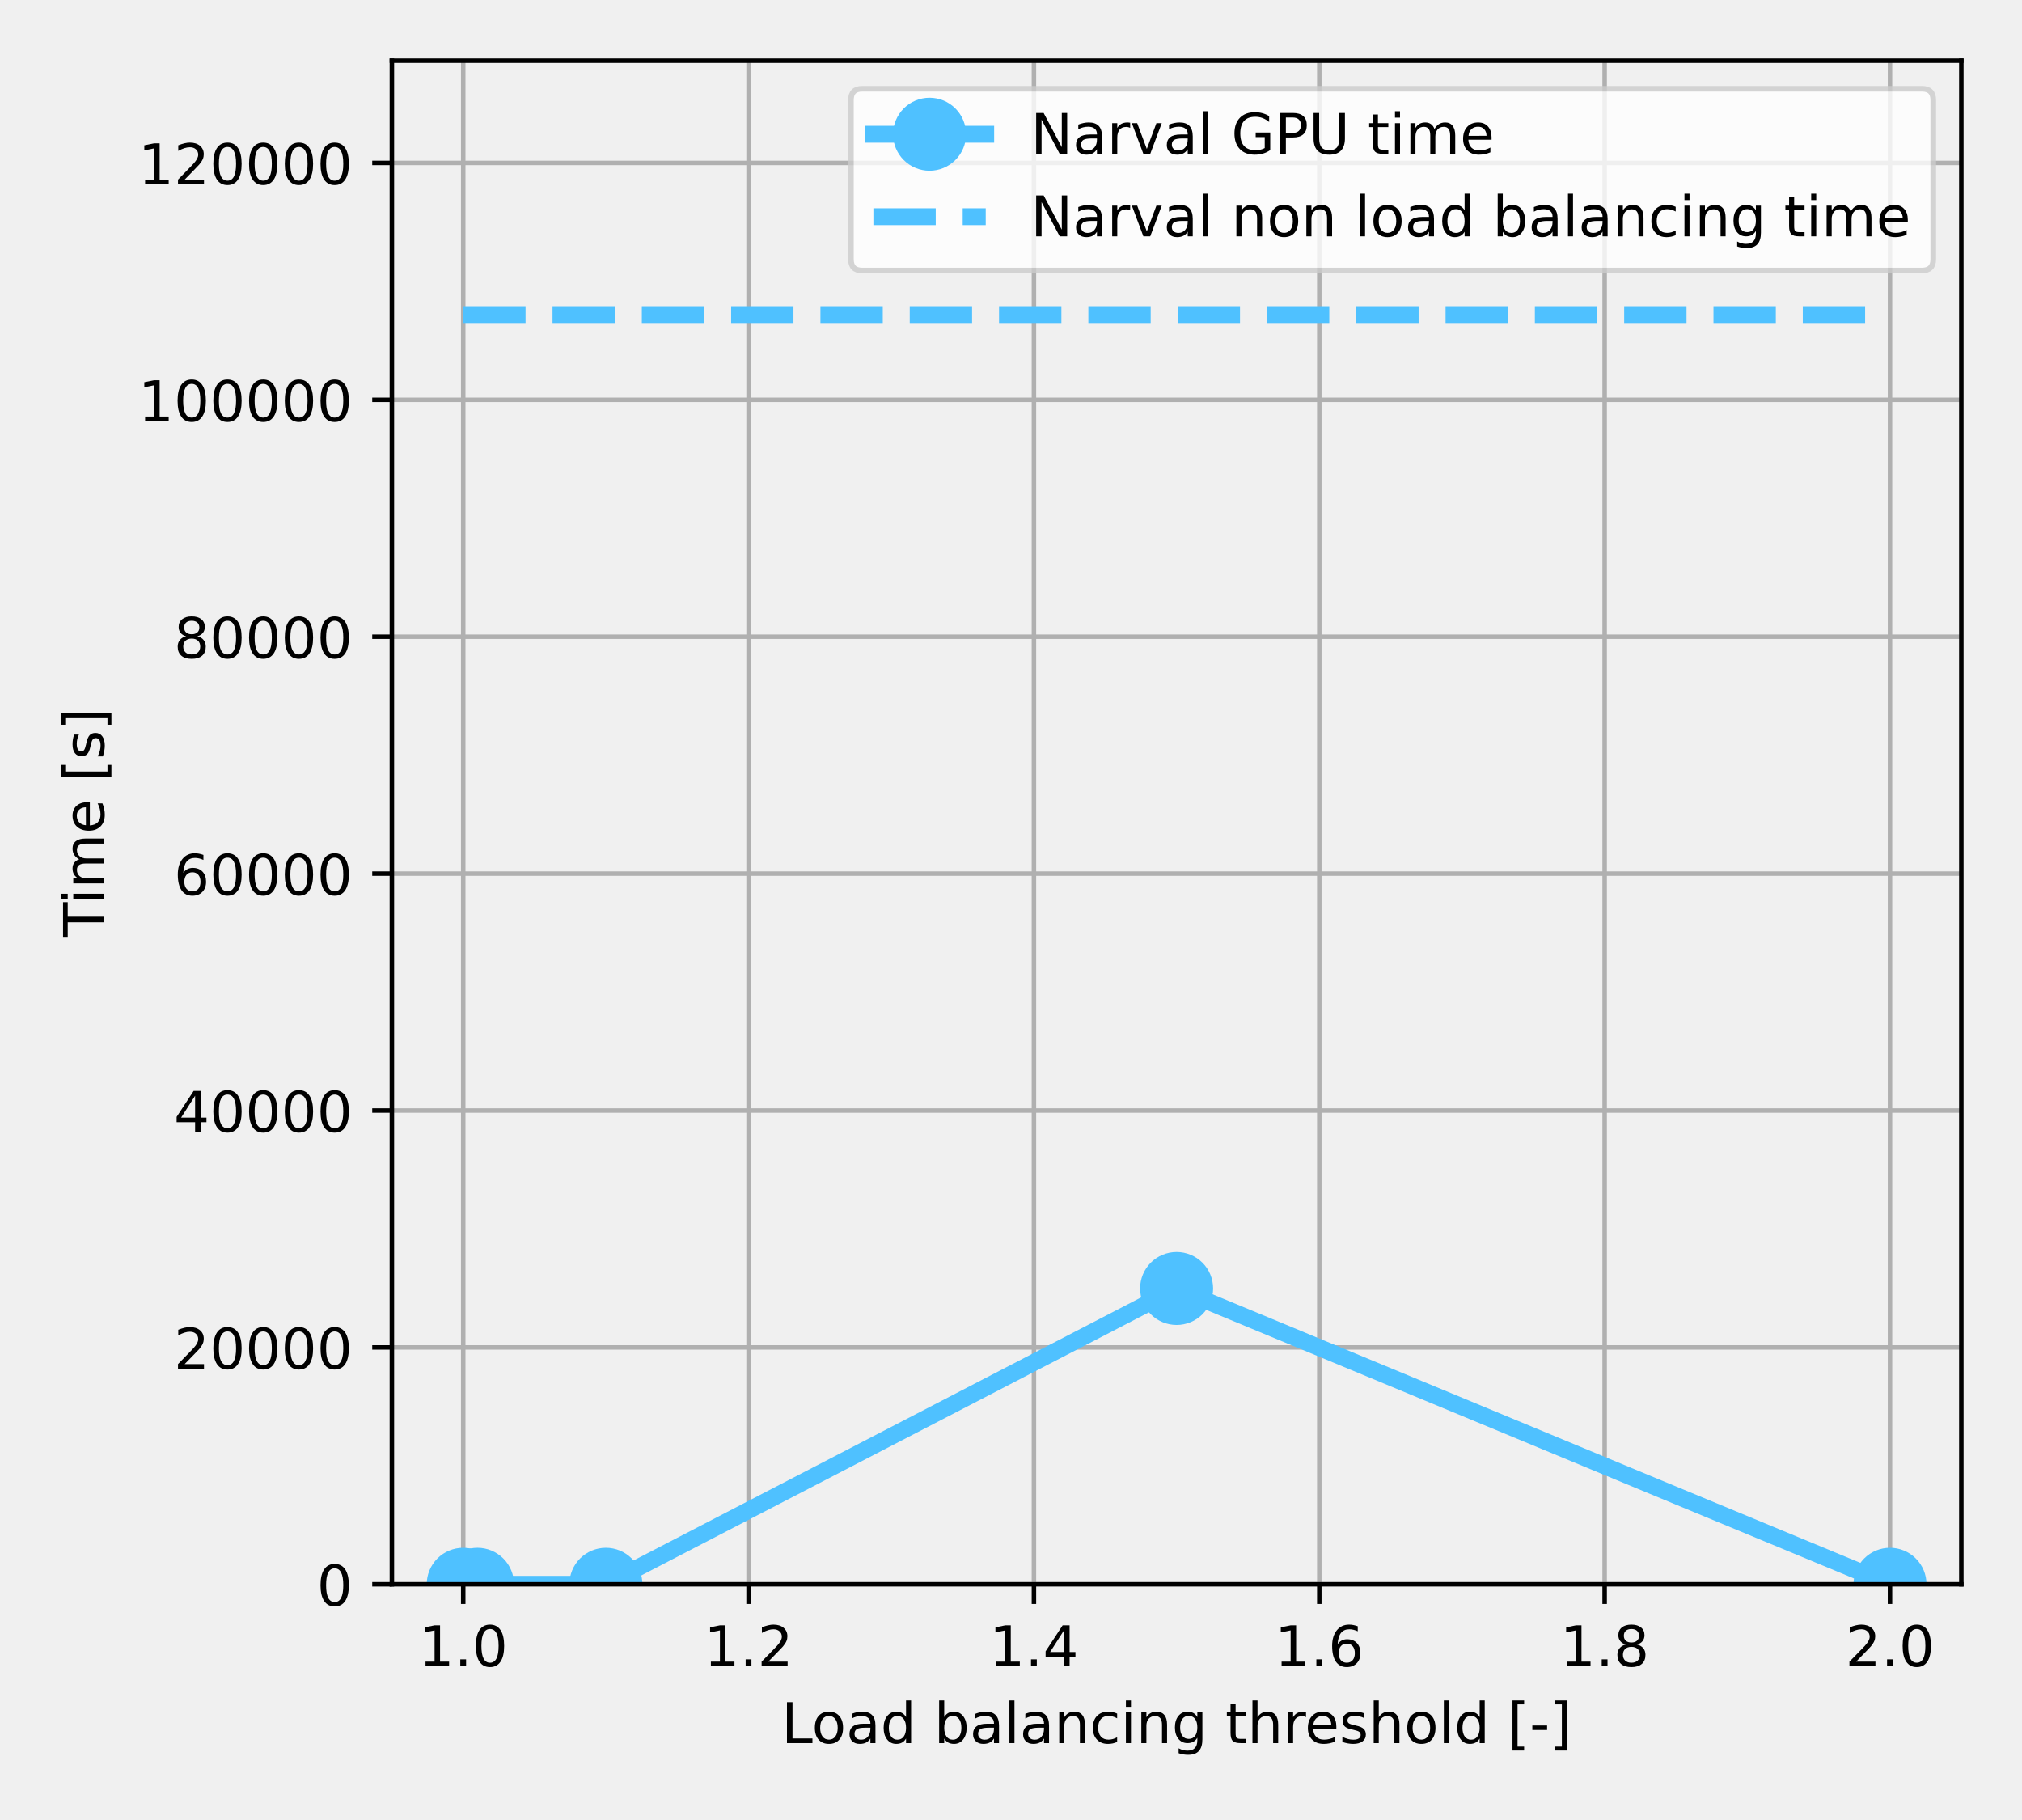
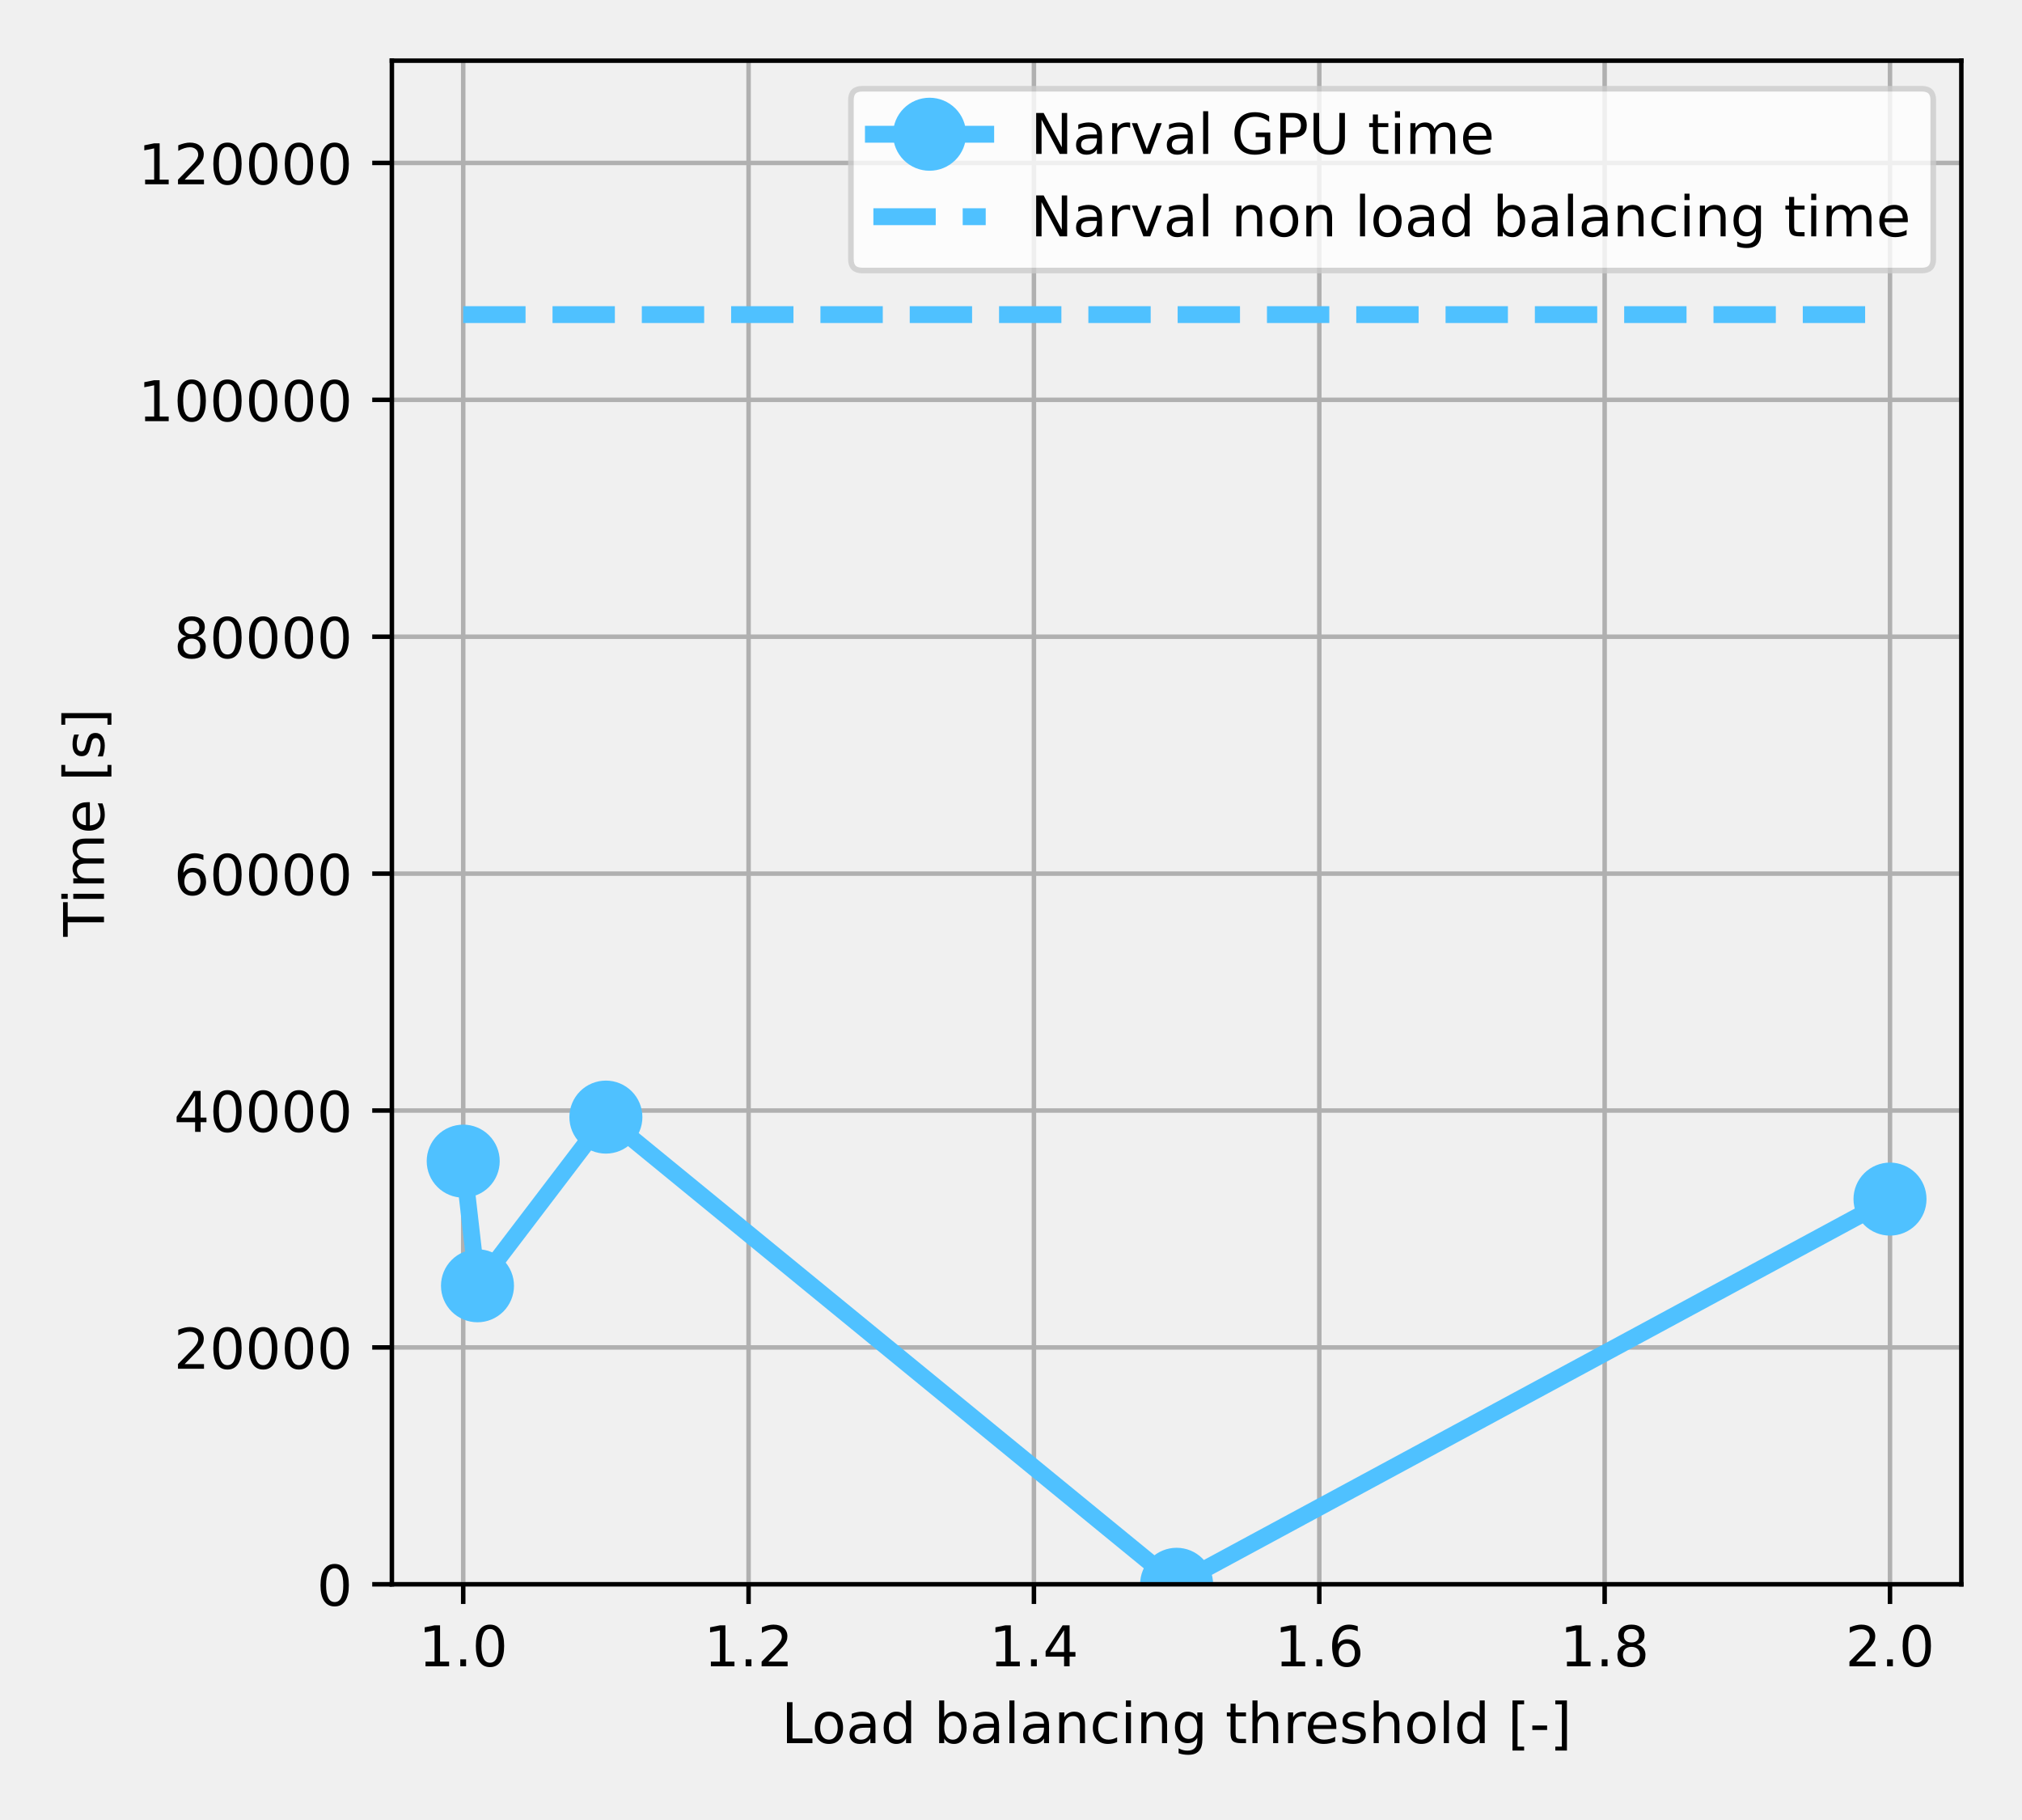
<svg xmlns="http://www.w3.org/2000/svg" xmlns:xlink="http://www.w3.org/1999/xlink" width="360pt" height="324pt" viewBox="0 0 360 324" version="1.1">
  <defs>
    <style type="text/css">*{stroke-linejoin: round; stroke-linecap: butt}</style>
  </defs>
  <g id="figure_1">
    <g id="patch_1">
      <path d="M 0 324  L 360 324  L 360 0  L 0 0  L 0 324  z " style="fill: none" />
    </g>
    <g id="axes_1">
      <g id="patch_2">
        <path d="M 69.77 282.04  L 349.2 282.04  L 349.2 10.8  L 69.77 10.8  L 69.77 282.04  z " style="fill: none" />
      </g>
      <g id="matplotlib.axis_1">
        <g id="xtick_1">
          <g id="line2d_1">
-             <path d="M 82.471 282.04  L 82.471 10.8  " clip-path="url(#p1580a5e091)" style="fill: none; stroke: #b0b0b0; stroke-width: 0.8; stroke-linecap: square" />
+             <path d="M 82.471 282.04  L 82.471 10.8  " clip-path="url(#p91b5d04098)" style="fill: none; stroke: #b0b0b0; stroke-width: 0.8; stroke-linecap: square" />
          </g>
          <g id="line2d_2">
            <defs>
-               <path id="m2c38b44c98" d="M 0 0  L 0 3.5  " style="stroke: #000000; stroke-width: 0.8" />
+               <path id="mc524b8d119" d="M 0 0  L 0 3.5  " style="stroke: #000000; stroke-width: 0.8" />
            </defs>
            <g>
-               <use xlink:href="#m2c38b44c98" x="82.471" y="282.04" style="stroke: #000000; stroke-width: 0.8" />
+               <use xlink:href="#mc524b8d119" x="82.471" y="282.04" style="stroke: #000000; stroke-width: 0.8" />
            </g>
          </g>
          <g id="text_1">
            <g transform="translate(74.5198 296.6384)scale(0.1 -0.1)">
              <defs>
                <path id="DejaVuSans-31" d="M 794 531  L 1825 531  L 1825 4091  L 703 3866  L 703 4441  L 1819 4666  L 2450 4666  L 2450 531  L 3481 531  L 3481 0  L 794 0  L 794 531  z " transform="scale(0.015625)" />
                <path id="DejaVuSans-2e" d="M 684 794  L 1344 794  L 1344 0  L 684 0  L 684 794  z " transform="scale(0.015625)" />
                <path id="DejaVuSans-30" d="M 2034 4250  Q 1547 4250 1301 3770  Q 1056 3291 1056 2328  Q 1056 1369 1301 889  Q 1547 409 2034 409  Q 2525 409 2770 889  Q 3016 1369 3016 2328  Q 3016 3291 2770 3770  Q 2525 4250 2034 4250  z M 2034 4750  Q 2819 4750 3233 4129  Q 3647 3509 3647 2328  Q 3647 1150 3233 529  Q 2819 -91 2034 -91  Q 1250 -91 836 529  Q 422 1150 422 2328  Q 422 3509 836 4129  Q 1250 4750 2034 4750  z " transform="scale(0.015625)" />
              </defs>
              <use xlink:href="#DejaVuSans-31" />
              <use xlink:href="#DejaVuSans-2e" x="63.623" />
              <use xlink:href="#DejaVuSans-30" x="95.41" />
            </g>
          </g>
        </g>
        <g id="xtick_2">
          <g id="line2d_3">
-             <path d="M 133.277 282.04  L 133.277 10.8  " clip-path="url(#p1580a5e091)" style="fill: none; stroke: #b0b0b0; stroke-width: 0.8; stroke-linecap: square" />
+             <path d="M 133.277 282.04  L 133.277 10.8  " clip-path="url(#p91b5d04098)" style="fill: none; stroke: #b0b0b0; stroke-width: 0.8; stroke-linecap: square" />
          </g>
          <g id="line2d_4">
            <g>
-               <use xlink:href="#m2c38b44c98" x="133.277" y="282.04" style="stroke: #000000; stroke-width: 0.8" />
+               <use xlink:href="#mc524b8d119" x="133.277" y="282.04" style="stroke: #000000; stroke-width: 0.8" />
            </g>
          </g>
          <g id="text_2">
            <g transform="translate(125.3253 296.6384)scale(0.1 -0.1)">
              <defs>
                <path id="DejaVuSans-32" d="M 1228 531  L 3431 531  L 3431 0  L 469 0  L 469 531  Q 828 903 1448 1529  Q 2069 2156 2228 2338  Q 2531 2678 2651 2914  Q 2772 3150 2772 3378  Q 2772 3750 2511 3984  Q 2250 4219 1831 4219  Q 1534 4219 1204 4116  Q 875 4013 500 3803  L 500 4441  Q 881 4594 1212 4672  Q 1544 4750 1819 4750  Q 2544 4750 2975 4387  Q 3406 4025 3406 3419  Q 3406 3131 3298 2873  Q 3191 2616 2906 2266  Q 2828 2175 2409 1742  Q 1991 1309 1228 531  z " transform="scale(0.015625)" />
              </defs>
              <use xlink:href="#DejaVuSans-31" />
              <use xlink:href="#DejaVuSans-2e" x="63.623" />
              <use xlink:href="#DejaVuSans-32" x="95.41" />
            </g>
          </g>
        </g>
        <g id="xtick_3">
          <g id="line2d_5">
-             <path d="M 184.082 282.04  L 184.082 10.8  " clip-path="url(#p1580a5e091)" style="fill: none; stroke: #b0b0b0; stroke-width: 0.8; stroke-linecap: square" />
+             <path d="M 184.082 282.04  L 184.082 10.8  " clip-path="url(#p91b5d04098)" style="fill: none; stroke: #b0b0b0; stroke-width: 0.8; stroke-linecap: square" />
          </g>
          <g id="line2d_6">
            <g>
-               <use xlink:href="#m2c38b44c98" x="184.082" y="282.04" style="stroke: #000000; stroke-width: 0.8" />
+               <use xlink:href="#mc524b8d119" x="184.082" y="282.04" style="stroke: #000000; stroke-width: 0.8" />
            </g>
          </g>
          <g id="text_3">
            <g transform="translate(176.1307 296.6384)scale(0.1 -0.1)">
              <defs>
                <path id="DejaVuSans-34" d="M 2419 4116  L 825 1625  L 2419 1625  L 2419 4116  z M 2253 4666  L 3047 4666  L 3047 1625  L 3713 1625  L 3713 1100  L 3047 1100  L 3047 0  L 2419 0  L 2419 1100  L 313 1100  L 313 1709  L 2253 4666  z " transform="scale(0.015625)" />
              </defs>
              <use xlink:href="#DejaVuSans-31" />
              <use xlink:href="#DejaVuSans-2e" x="63.623" />
              <use xlink:href="#DejaVuSans-34" x="95.41" />
            </g>
          </g>
        </g>
        <g id="xtick_4">
          <g id="line2d_7">
-             <path d="M 234.888 282.04  L 234.888 10.8  " clip-path="url(#p1580a5e091)" style="fill: none; stroke: #b0b0b0; stroke-width: 0.8; stroke-linecap: square" />
+             <path d="M 234.888 282.04  L 234.888 10.8  " clip-path="url(#p91b5d04098)" style="fill: none; stroke: #b0b0b0; stroke-width: 0.8; stroke-linecap: square" />
          </g>
          <g id="line2d_8">
            <g>
-               <use xlink:href="#m2c38b44c98" x="234.888" y="282.04" style="stroke: #000000; stroke-width: 0.8" />
+               <use xlink:href="#mc524b8d119" x="234.888" y="282.04" style="stroke: #000000; stroke-width: 0.8" />
            </g>
          </g>
          <g id="text_4">
            <g transform="translate(226.9362 296.6384)scale(0.1 -0.1)">
              <defs>
                <path id="DejaVuSans-36" d="M 2113 2584  Q 1688 2584 1439 2293  Q 1191 2003 1191 1497  Q 1191 994 1439 701  Q 1688 409 2113 409  Q 2538 409 2786 701  Q 3034 994 3034 1497  Q 3034 2003 2786 2293  Q 2538 2584 2113 2584  z M 3366 4563  L 3366 3988  Q 3128 4100 2886 4159  Q 2644 4219 2406 4219  Q 1781 4219 1451 3797  Q 1122 3375 1075 2522  Q 1259 2794 1537 2939  Q 1816 3084 2150 3084  Q 2853 3084 3261 2657  Q 3669 2231 3669 1497  Q 3669 778 3244 343  Q 2819 -91 2113 -91  Q 1303 -91 875 529  Q 447 1150 447 2328  Q 447 3434 972 4092  Q 1497 4750 2381 4750  Q 2619 4750 2861 4703  Q 3103 4656 3366 4563  z " transform="scale(0.015625)" />
              </defs>
              <use xlink:href="#DejaVuSans-31" />
              <use xlink:href="#DejaVuSans-2e" x="63.623" />
              <use xlink:href="#DejaVuSans-36" x="95.41" />
            </g>
          </g>
        </g>
        <g id="xtick_5">
          <g id="line2d_9">
-             <path d="M 285.693 282.04  L 285.693 10.8  " clip-path="url(#p1580a5e091)" style="fill: none; stroke: #b0b0b0; stroke-width: 0.8; stroke-linecap: square" />
+             <path d="M 285.693 282.04  L 285.693 10.8  " clip-path="url(#p91b5d04098)" style="fill: none; stroke: #b0b0b0; stroke-width: 0.8; stroke-linecap: square" />
          </g>
          <g id="line2d_10">
            <g>
-               <use xlink:href="#m2c38b44c98" x="285.693" y="282.04" style="stroke: #000000; stroke-width: 0.8" />
+               <use xlink:href="#mc524b8d119" x="285.693" y="282.04" style="stroke: #000000; stroke-width: 0.8" />
            </g>
          </g>
          <g id="text_5">
            <g transform="translate(277.7416 296.6384)scale(0.1 -0.1)">
              <defs>
                <path id="DejaVuSans-38" d="M 2034 2216  Q 1584 2216 1326 1975  Q 1069 1734 1069 1313  Q 1069 891 1326 650  Q 1584 409 2034 409  Q 2484 409 2743 651  Q 3003 894 3003 1313  Q 3003 1734 2745 1975  Q 2488 2216 2034 2216  z M 1403 2484  Q 997 2584 770 2862  Q 544 3141 544 3541  Q 544 4100 942 4425  Q 1341 4750 2034 4750  Q 2731 4750 3128 4425  Q 3525 4100 3525 3541  Q 3525 3141 3298 2862  Q 3072 2584 2669 2484  Q 3125 2378 3379 2068  Q 3634 1759 3634 1313  Q 3634 634 3220 271  Q 2806 -91 2034 -91  Q 1263 -91 848 271  Q 434 634 434 1313  Q 434 1759 690 2068  Q 947 2378 1403 2484  z M 1172 3481  Q 1172 3119 1398 2916  Q 1625 2713 2034 2713  Q 2441 2713 2670 2916  Q 2900 3119 2900 3481  Q 2900 3844 2670 4047  Q 2441 4250 2034 4250  Q 1625 4250 1398 4047  Q 1172 3844 1172 3481  z " transform="scale(0.015625)" />
              </defs>
              <use xlink:href="#DejaVuSans-31" />
              <use xlink:href="#DejaVuSans-2e" x="63.623" />
              <use xlink:href="#DejaVuSans-38" x="95.41" />
            </g>
          </g>
        </g>
        <g id="xtick_6">
          <g id="line2d_11">
-             <path d="M 336.499 282.04  L 336.499 10.8  " clip-path="url(#p1580a5e091)" style="fill: none; stroke: #b0b0b0; stroke-width: 0.8; stroke-linecap: square" />
+             <path d="M 336.499 282.04  L 336.499 10.8  " clip-path="url(#p91b5d04098)" style="fill: none; stroke: #b0b0b0; stroke-width: 0.8; stroke-linecap: square" />
          </g>
          <g id="line2d_12">
            <g>
-               <use xlink:href="#m2c38b44c98" x="336.499" y="282.04" style="stroke: #000000; stroke-width: 0.8" />
+               <use xlink:href="#mc524b8d119" x="336.499" y="282.04" style="stroke: #000000; stroke-width: 0.8" />
            </g>
          </g>
          <g id="text_6">
            <g transform="translate(328.5471 296.6384)scale(0.1 -0.1)">
              <use xlink:href="#DejaVuSans-32" />
              <use xlink:href="#DejaVuSans-2e" x="63.623" />
              <use xlink:href="#DejaVuSans-30" x="95.41" />
            </g>
          </g>
        </g>
        <g id="text_7">
          <g transform="translate(139.1303 310.3166)scale(0.1 -0.1)">
            <defs>
              <path id="DejaVuSans-4c" d="M 628 4666  L 1259 4666  L 1259 531  L 3531 531  L 3531 0  L 628 0  L 628 4666  z " transform="scale(0.015625)" />
              <path id="DejaVuSans-6f" d="M 1959 3097  Q 1497 3097 1228 2736  Q 959 2375 959 1747  Q 959 1119 1226 758  Q 1494 397 1959 397  Q 2419 397 2687 759  Q 2956 1122 2956 1747  Q 2956 2369 2687 2733  Q 2419 3097 1959 3097  z M 1959 3584  Q 2709 3584 3137 3096  Q 3566 2609 3566 1747  Q 3566 888 3137 398  Q 2709 -91 1959 -91  Q 1206 -91 779 398  Q 353 888 353 1747  Q 353 2609 779 3096  Q 1206 3584 1959 3584  z " transform="scale(0.015625)" />
              <path id="DejaVuSans-61" d="M 2194 1759  Q 1497 1759 1228 1600  Q 959 1441 959 1056  Q 959 750 1161 570  Q 1363 391 1709 391  Q 2188 391 2477 730  Q 2766 1069 2766 1631  L 2766 1759  L 2194 1759  z M 3341 1997  L 3341 0  L 2766 0  L 2766 531  Q 2569 213 2275 61  Q 1981 -91 1556 -91  Q 1019 -91 701 211  Q 384 513 384 1019  Q 384 1609 779 1909  Q 1175 2209 1959 2209  L 2766 2209  L 2766 2266  Q 2766 2663 2505 2880  Q 2244 3097 1772 3097  Q 1472 3097 1187 3025  Q 903 2953 641 2809  L 641 3341  Q 956 3463 1253 3523  Q 1550 3584 1831 3584  Q 2591 3584 2966 3190  Q 3341 2797 3341 1997  z " transform="scale(0.015625)" />
              <path id="DejaVuSans-64" d="M 2906 2969  L 2906 4863  L 3481 4863  L 3481 0  L 2906 0  L 2906 525  Q 2725 213 2448 61  Q 2172 -91 1784 -91  Q 1150 -91 751 415  Q 353 922 353 1747  Q 353 2572 751 3078  Q 1150 3584 1784 3584  Q 2172 3584 2448 3432  Q 2725 3281 2906 2969  z M 947 1747  Q 947 1113 1208 752  Q 1469 391 1925 391  Q 2381 391 2643 752  Q 2906 1113 2906 1747  Q 2906 2381 2643 2742  Q 2381 3103 1925 3103  Q 1469 3103 1208 2742  Q 947 2381 947 1747  z " transform="scale(0.015625)" />
              <path id="DejaVuSans-20" transform="scale(0.015625)" />
              <path id="DejaVuSans-62" d="M 3116 1747  Q 3116 2381 2855 2742  Q 2594 3103 2138 3103  Q 1681 3103 1420 2742  Q 1159 2381 1159 1747  Q 1159 1113 1420 752  Q 1681 391 2138 391  Q 2594 391 2855 752  Q 3116 1113 3116 1747  z M 1159 2969  Q 1341 3281 1617 3432  Q 1894 3584 2278 3584  Q 2916 3584 3314 3078  Q 3713 2572 3713 1747  Q 3713 922 3314 415  Q 2916 -91 2278 -91  Q 1894 -91 1617 61  Q 1341 213 1159 525  L 1159 0  L 581 0  L 581 4863  L 1159 4863  L 1159 2969  z " transform="scale(0.015625)" />
              <path id="DejaVuSans-6c" d="M 603 4863  L 1178 4863  L 1178 0  L 603 0  L 603 4863  z " transform="scale(0.015625)" />
              <path id="DejaVuSans-6e" d="M 3513 2113  L 3513 0  L 2938 0  L 2938 2094  Q 2938 2591 2744 2837  Q 2550 3084 2163 3084  Q 1697 3084 1428 2787  Q 1159 2491 1159 1978  L 1159 0  L 581 0  L 581 3500  L 1159 3500  L 1159 2956  Q 1366 3272 1645 3428  Q 1925 3584 2291 3584  Q 2894 3584 3203 3211  Q 3513 2838 3513 2113  z " transform="scale(0.015625)" />
              <path id="DejaVuSans-63" d="M 3122 3366  L 3122 2828  Q 2878 2963 2633 3030  Q 2388 3097 2138 3097  Q 1578 3097 1268 2742  Q 959 2388 959 1747  Q 959 1106 1268 751  Q 1578 397 2138 397  Q 2388 397 2633 464  Q 2878 531 3122 666  L 3122 134  Q 2881 22 2623 -34  Q 2366 -91 2075 -91  Q 1284 -91 818 406  Q 353 903 353 1747  Q 353 2603 823 3093  Q 1294 3584 2113 3584  Q 2378 3584 2631 3529  Q 2884 3475 3122 3366  z " transform="scale(0.015625)" />
              <path id="DejaVuSans-69" d="M 603 3500  L 1178 3500  L 1178 0  L 603 0  L 603 3500  z M 603 4863  L 1178 4863  L 1178 4134  L 603 4134  L 603 4863  z " transform="scale(0.015625)" />
              <path id="DejaVuSans-67" d="M 2906 1791  Q 2906 2416 2648 2759  Q 2391 3103 1925 3103  Q 1463 3103 1205 2759  Q 947 2416 947 1791  Q 947 1169 1205 825  Q 1463 481 1925 481  Q 2391 481 2648 825  Q 2906 1169 2906 1791  z M 3481 434  Q 3481 -459 3084 -895  Q 2688 -1331 1869 -1331  Q 1566 -1331 1297 -1286  Q 1028 -1241 775 -1147  L 775 -588  Q 1028 -725 1275 -790  Q 1522 -856 1778 -856  Q 2344 -856 2625 -561  Q 2906 -266 2906 331  L 2906 616  Q 2728 306 2450 153  Q 2172 0 1784 0  Q 1141 0 747 490  Q 353 981 353 1791  Q 353 2603 747 3093  Q 1141 3584 1784 3584  Q 2172 3584 2450 3431  Q 2728 3278 2906 2969  L 2906 3500  L 3481 3500  L 3481 434  z " transform="scale(0.015625)" />
              <path id="DejaVuSans-74" d="M 1172 4494  L 1172 3500  L 2356 3500  L 2356 3053  L 1172 3053  L 1172 1153  Q 1172 725 1289 603  Q 1406 481 1766 481  L 2356 481  L 2356 0  L 1766 0  Q 1100 0 847 248  Q 594 497 594 1153  L 594 3053  L 172 3053  L 172 3500  L 594 3500  L 594 4494  L 1172 4494  z " transform="scale(0.015625)" />
              <path id="DejaVuSans-68" d="M 3513 2113  L 3513 0  L 2938 0  L 2938 2094  Q 2938 2591 2744 2837  Q 2550 3084 2163 3084  Q 1697 3084 1428 2787  Q 1159 2491 1159 1978  L 1159 0  L 581 0  L 581 4863  L 1159 4863  L 1159 2956  Q 1366 3272 1645 3428  Q 1925 3584 2291 3584  Q 2894 3584 3203 3211  Q 3513 2838 3513 2113  z " transform="scale(0.015625)" />
              <path id="DejaVuSans-72" d="M 2631 2963  Q 2534 3019 2420 3045  Q 2306 3072 2169 3072  Q 1681 3072 1420 2755  Q 1159 2438 1159 1844  L 1159 0  L 581 0  L 581 3500  L 1159 3500  L 1159 2956  Q 1341 3275 1631 3429  Q 1922 3584 2338 3584  Q 2397 3584 2469 3576  Q 2541 3569 2628 3553  L 2631 2963  z " transform="scale(0.015625)" />
              <path id="DejaVuSans-65" d="M 3597 1894  L 3597 1613  L 953 1613  Q 991 1019 1311 708  Q 1631 397 2203 397  Q 2534 397 2845 478  Q 3156 559 3463 722  L 3463 178  Q 3153 47 2828 -22  Q 2503 -91 2169 -91  Q 1331 -91 842 396  Q 353 884 353 1716  Q 353 2575 817 3079  Q 1281 3584 2069 3584  Q 2775 3584 3186 3129  Q 3597 2675 3597 1894  z M 3022 2063  Q 3016 2534 2758 2815  Q 2500 3097 2075 3097  Q 1594 3097 1305 2825  Q 1016 2553 972 2059  L 3022 2063  z " transform="scale(0.015625)" />
              <path id="DejaVuSans-73" d="M 2834 3397  L 2834 2853  Q 2591 2978 2328 3040  Q 2066 3103 1784 3103  Q 1356 3103 1142 2972  Q 928 2841 928 2578  Q 928 2378 1081 2264  Q 1234 2150 1697 2047  L 1894 2003  Q 2506 1872 2764 1633  Q 3022 1394 3022 966  Q 3022 478 2636 193  Q 2250 -91 1575 -91  Q 1294 -91 989 -36  Q 684 19 347 128  L 347 722  Q 666 556 975 473  Q 1284 391 1588 391  Q 1994 391 2212 530  Q 2431 669 2431 922  Q 2431 1156 2273 1281  Q 2116 1406 1581 1522  L 1381 1569  Q 847 1681 609 1914  Q 372 2147 372 2553  Q 372 3047 722 3315  Q 1072 3584 1716 3584  Q 2034 3584 2315 3537  Q 2597 3491 2834 3397  z " transform="scale(0.015625)" />
              <path id="DejaVuSans-5b" d="M 550 4863  L 1875 4863  L 1875 4416  L 1125 4416  L 1125 -397  L 1875 -397  L 1875 -844  L 550 -844  L 550 4863  z " transform="scale(0.015625)" />
              <path id="DejaVuSans-2d" d="M 313 2009  L 1997 2009  L 1997 1497  L 313 1497  L 313 2009  z " transform="scale(0.015625)" />
              <path id="DejaVuSans-5d" d="M 1947 4863  L 1947 -844  L 622 -844  L 622 -397  L 1369 -397  L 1369 4416  L 622 4416  L 622 4863  L 1947 4863  z " transform="scale(0.015625)" />
            </defs>
            <use xlink:href="#DejaVuSans-4c" />
            <use xlink:href="#DejaVuSans-6f" x="53.963" />
            <use xlink:href="#DejaVuSans-61" x="115.145" />
            <use xlink:href="#DejaVuSans-64" x="176.424" />
            <use xlink:href="#DejaVuSans-20" x="239.9" />
            <use xlink:href="#DejaVuSans-62" x="271.688" />
            <use xlink:href="#DejaVuSans-61" x="335.164" />
            <use xlink:href="#DejaVuSans-6c" x="396.443" />
            <use xlink:href="#DejaVuSans-61" x="424.227" />
            <use xlink:href="#DejaVuSans-6e" x="485.506" />
            <use xlink:href="#DejaVuSans-63" x="548.885" />
            <use xlink:href="#DejaVuSans-69" x="603.865" />
            <use xlink:href="#DejaVuSans-6e" x="631.648" />
            <use xlink:href="#DejaVuSans-67" x="695.027" />
            <use xlink:href="#DejaVuSans-20" x="758.504" />
            <use xlink:href="#DejaVuSans-74" x="790.291" />
            <use xlink:href="#DejaVuSans-68" x="829.5" />
            <use xlink:href="#DejaVuSans-72" x="892.879" />
            <use xlink:href="#DejaVuSans-65" x="931.742" />
            <use xlink:href="#DejaVuSans-73" x="993.266" />
            <use xlink:href="#DejaVuSans-68" x="1045.365" />
            <use xlink:href="#DejaVuSans-6f" x="1108.744" />
            <use xlink:href="#DejaVuSans-6c" x="1169.926" />
            <use xlink:href="#DejaVuSans-64" x="1197.709" />
            <use xlink:href="#DejaVuSans-20" x="1261.186" />
            <use xlink:href="#DejaVuSans-5b" x="1292.973" />
            <use xlink:href="#DejaVuSans-2d" x="1331.986" />
            <use xlink:href="#DejaVuSans-5d" x="1368.07" />
          </g>
        </g>
      </g>
      <g id="matplotlib.axis_2">
        <g id="ytick_1">
          <g id="line2d_13">
-             <path d="M 69.77 282.04  L 349.2 282.04  " clip-path="url(#p1580a5e091)" style="fill: none; stroke: #b0b0b0; stroke-width: 0.8; stroke-linecap: square" />
+             <path d="M 69.77 282.04  L 349.2 282.04  " clip-path="url(#p91b5d04098)" style="fill: none; stroke: #b0b0b0; stroke-width: 0.8; stroke-linecap: square" />
          </g>
          <g id="line2d_14">
            <defs>
-               <path id="m1741a3e267" d="M 0 0  L -3.5 0  " style="stroke: #000000; stroke-width: 0.8" />
+               <path id="m313c1dd6e6" d="M 0 0  L -3.5 0  " style="stroke: #000000; stroke-width: 0.8" />
            </defs>
            <g>
-               <use xlink:href="#m1741a3e267" x="69.77" y="282.04" style="stroke: #000000; stroke-width: 0.8" />
+               <use xlink:href="#m313c1dd6e6" x="69.77" y="282.04" style="stroke: #000000; stroke-width: 0.8" />
            </g>
          </g>
          <g id="text_8">
            <g transform="translate(56.4075 285.8392)scale(0.1 -0.1)">
              <use xlink:href="#DejaVuSans-30" />
            </g>
          </g>
        </g>
        <g id="ytick_2">
          <g id="line2d_15">
-             <path d="M 69.77 239.868  L 349.2 239.868  " clip-path="url(#p1580a5e091)" style="fill: none; stroke: #b0b0b0; stroke-width: 0.8; stroke-linecap: square" />
+             <path d="M 69.77 239.868  L 349.2 239.868  " clip-path="url(#p91b5d04098)" style="fill: none; stroke: #b0b0b0; stroke-width: 0.8; stroke-linecap: square" />
          </g>
          <g id="line2d_16">
            <g>
-               <use xlink:href="#m1741a3e267" x="69.77" y="239.868" style="stroke: #000000; stroke-width: 0.8" />
+               <use xlink:href="#m313c1dd6e6" x="69.77" y="239.868" style="stroke: #000000; stroke-width: 0.8" />
            </g>
          </g>
          <g id="text_9">
            <g transform="translate(30.9575 243.6672)scale(0.1 -0.1)">
              <use xlink:href="#DejaVuSans-32" />
              <use xlink:href="#DejaVuSans-30" x="63.623" />
              <use xlink:href="#DejaVuSans-30" x="127.246" />
              <use xlink:href="#DejaVuSans-30" x="190.869" />
              <use xlink:href="#DejaVuSans-30" x="254.492" />
            </g>
          </g>
        </g>
        <g id="ytick_3">
          <g id="line2d_17">
-             <path d="M 69.77 197.696  L 349.2 197.696  " clip-path="url(#p1580a5e091)" style="fill: none; stroke: #b0b0b0; stroke-width: 0.8; stroke-linecap: square" />
+             <path d="M 69.77 197.696  L 349.2 197.696  " clip-path="url(#p91b5d04098)" style="fill: none; stroke: #b0b0b0; stroke-width: 0.8; stroke-linecap: square" />
          </g>
          <g id="line2d_18">
            <g>
-               <use xlink:href="#m1741a3e267" x="69.77" y="197.696" style="stroke: #000000; stroke-width: 0.8" />
+               <use xlink:href="#m313c1dd6e6" x="69.77" y="197.696" style="stroke: #000000; stroke-width: 0.8" />
            </g>
          </g>
          <g id="text_10">
            <g transform="translate(30.9575 201.4953)scale(0.1 -0.1)">
              <use xlink:href="#DejaVuSans-34" />
              <use xlink:href="#DejaVuSans-30" x="63.623" />
              <use xlink:href="#DejaVuSans-30" x="127.246" />
              <use xlink:href="#DejaVuSans-30" x="190.869" />
              <use xlink:href="#DejaVuSans-30" x="254.492" />
            </g>
          </g>
        </g>
        <g id="ytick_4">
          <g id="line2d_19">
-             <path d="M 69.77 155.524  L 349.2 155.524  " clip-path="url(#p1580a5e091)" style="fill: none; stroke: #b0b0b0; stroke-width: 0.8; stroke-linecap: square" />
+             <path d="M 69.77 155.524  L 349.2 155.524  " clip-path="url(#p91b5d04098)" style="fill: none; stroke: #b0b0b0; stroke-width: 0.8; stroke-linecap: square" />
          </g>
          <g id="line2d_20">
            <g>
-               <use xlink:href="#m1741a3e267" x="69.77" y="155.524" style="stroke: #000000; stroke-width: 0.8" />
+               <use xlink:href="#m313c1dd6e6" x="69.77" y="155.524" style="stroke: #000000; stroke-width: 0.8" />
            </g>
          </g>
          <g id="text_11">
            <g transform="translate(30.9575 159.3233)scale(0.1 -0.1)">
              <use xlink:href="#DejaVuSans-36" />
              <use xlink:href="#DejaVuSans-30" x="63.623" />
              <use xlink:href="#DejaVuSans-30" x="127.246" />
              <use xlink:href="#DejaVuSans-30" x="190.869" />
              <use xlink:href="#DejaVuSans-30" x="254.492" />
            </g>
          </g>
        </g>
        <g id="ytick_5">
          <g id="line2d_21">
-             <path d="M 69.77 113.352  L 349.2 113.352  " clip-path="url(#p1580a5e091)" style="fill: none; stroke: #b0b0b0; stroke-width: 0.8; stroke-linecap: square" />
+             <path d="M 69.77 113.352  L 349.2 113.352  " clip-path="url(#p91b5d04098)" style="fill: none; stroke: #b0b0b0; stroke-width: 0.8; stroke-linecap: square" />
          </g>
          <g id="line2d_22">
            <g>
-               <use xlink:href="#m1741a3e267" x="69.77" y="113.352" style="stroke: #000000; stroke-width: 0.8" />
+               <use xlink:href="#m313c1dd6e6" x="69.77" y="113.352" style="stroke: #000000; stroke-width: 0.8" />
            </g>
          </g>
          <g id="text_12">
            <g transform="translate(30.9575 117.1513)scale(0.1 -0.1)">
              <use xlink:href="#DejaVuSans-38" />
              <use xlink:href="#DejaVuSans-30" x="63.623" />
              <use xlink:href="#DejaVuSans-30" x="127.246" />
              <use xlink:href="#DejaVuSans-30" x="190.869" />
              <use xlink:href="#DejaVuSans-30" x="254.492" />
            </g>
          </g>
        </g>
        <g id="ytick_6">
          <g id="line2d_23">
-             <path d="M 69.77 71.18  L 349.2 71.18  " clip-path="url(#p1580a5e091)" style="fill: none; stroke: #b0b0b0; stroke-width: 0.8; stroke-linecap: square" />
+             <path d="M 69.77 71.18  L 349.2 71.18  " clip-path="url(#p91b5d04098)" style="fill: none; stroke: #b0b0b0; stroke-width: 0.8; stroke-linecap: square" />
          </g>
          <g id="line2d_24">
            <g>
-               <use xlink:href="#m1741a3e267" x="69.77" y="71.18" style="stroke: #000000; stroke-width: 0.8" />
+               <use xlink:href="#m313c1dd6e6" x="69.77" y="71.18" style="stroke: #000000; stroke-width: 0.8" />
            </g>
          </g>
          <g id="text_13">
            <g transform="translate(24.595 74.97936)scale(0.1 -0.1)">
              <use xlink:href="#DejaVuSans-31" />
              <use xlink:href="#DejaVuSans-30" x="63.623" />
              <use xlink:href="#DejaVuSans-30" x="127.246" />
              <use xlink:href="#DejaVuSans-30" x="190.869" />
              <use xlink:href="#DejaVuSans-30" x="254.492" />
              <use xlink:href="#DejaVuSans-30" x="318.115" />
            </g>
          </g>
        </g>
        <g id="ytick_7">
          <g id="line2d_25">
-             <path d="M 69.77 29.008  L 349.2 29.008  " clip-path="url(#p1580a5e091)" style="fill: none; stroke: #b0b0b0; stroke-width: 0.8; stroke-linecap: square" />
+             <path d="M 69.77 29.008  L 349.2 29.008  " clip-path="url(#p91b5d04098)" style="fill: none; stroke: #b0b0b0; stroke-width: 0.8; stroke-linecap: square" />
          </g>
          <g id="line2d_26">
            <g>
-               <use xlink:href="#m1741a3e267" x="69.77" y="29.008" style="stroke: #000000; stroke-width: 0.8" />
+               <use xlink:href="#m313c1dd6e6" x="69.77" y="29.008" style="stroke: #000000; stroke-width: 0.8" />
            </g>
          </g>
          <g id="text_14">
            <g transform="translate(24.595 32.80739)scale(0.1 -0.1)">
              <use xlink:href="#DejaVuSans-31" />
              <use xlink:href="#DejaVuSans-32" x="63.623" />
              <use xlink:href="#DejaVuSans-30" x="127.246" />
              <use xlink:href="#DejaVuSans-30" x="190.869" />
              <use xlink:href="#DejaVuSans-30" x="254.492" />
              <use xlink:href="#DejaVuSans-30" x="318.115" />
            </g>
          </g>
        </g>
        <g id="text_15">
          <g transform="translate(18.51531 166.7489)rotate(-90)scale(0.1 -0.1)">
            <defs>
              <path id="DejaVuSans-54" d="M -19 4666  L 3928 4666  L 3928 4134  L 2272 4134  L 2272 0  L 1638 0  L 1638 4134  L -19 4134  L -19 4666  z " transform="scale(0.015625)" />
              <path id="DejaVuSans-6d" d="M 3328 2828  Q 3544 3216 3844 3400  Q 4144 3584 4550 3584  Q 5097 3584 5394 3201  Q 5691 2819 5691 2113  L 5691 0  L 5113 0  L 5113 2094  Q 5113 2597 4934 2840  Q 4756 3084 4391 3084  Q 3944 3084 3684 2787  Q 3425 2491 3425 1978  L 3425 0  L 2847 0  L 2847 2094  Q 2847 2600 2669 2842  Q 2491 3084 2119 3084  Q 1678 3084 1418 2786  Q 1159 2488 1159 1978  L 1159 0  L 581 0  L 581 3500  L 1159 3500  L 1159 2956  Q 1356 3278 1631 3431  Q 1906 3584 2284 3584  Q 2666 3584 2933 3390  Q 3200 3197 3328 2828  z " transform="scale(0.015625)" />
            </defs>
            <use xlink:href="#DejaVuSans-54" />
            <use xlink:href="#DejaVuSans-69" x="57.959" />
            <use xlink:href="#DejaVuSans-6d" x="85.742" />
            <use xlink:href="#DejaVuSans-65" x="183.154" />
            <use xlink:href="#DejaVuSans-20" x="244.678" />
            <use xlink:href="#DejaVuSans-5b" x="276.465" />
            <use xlink:href="#DejaVuSans-73" x="315.479" />
            <use xlink:href="#DejaVuSans-5d" x="367.578" />
          </g>
        </g>
      </g>
      <g id="line2d_27">
-         <path d="M 82.471 282.04  L 85.012 282.04  L 107.874 282.04  L 209.485 229.375  L 336.499 282.04  " clip-path="url(#p1580a5e091)" style="fill: none; stroke: #4fc1ff; stroke-width: 3; stroke-linecap: square" />
+         <path d="M 82.471 206.71  L 85.012 228.895  L 107.874 198.87  L 209.485 282.038  L 336.499 213.466  " clip-path="url(#p91b5d04098)" style="fill: none; stroke: #4fc1ff; stroke-width: 3; stroke-linecap: square" />
        <defs>
-           <path id="mf3fa8c7d93" d="M 0 6  C 1.591 6 3.117 5.368 4.243 4.243  C 5.368 3.117 6 1.591 6 0  C 6 -1.591 5.368 -3.117 4.243 -4.243  C 3.117 -5.368 1.591 -6 0 -6  C -1.591 -6 -3.117 -5.368 -4.243 -4.243  C -5.368 -3.117 -6 -1.591 -6 0  C -6 1.591 -5.368 3.117 -4.243 4.243  C -3.117 5.368 -1.591 6 0 6  z " style="stroke: #4fc1ff" />
+           <path id="mbc8c0ea353" d="M 0 6  C 1.591 6 3.117 5.368 4.243 4.243  C 5.368 3.117 6 1.591 6 0  C 6 -1.591 5.368 -3.117 4.243 -4.243  C 3.117 -5.368 1.591 -6 0 -6  C -1.591 -6 -3.117 -5.368 -4.243 -4.243  C -5.368 -3.117 -6 -1.591 -6 0  C -6 1.591 -5.368 3.117 -4.243 4.243  C -3.117 5.368 -1.591 6 0 6  z " style="stroke: #4fc1ff" />
        </defs>
-         <g clip-path="url(#p1580a5e091)">
-           <use xlink:href="#mf3fa8c7d93" x="82.471" y="282.04" style="fill: #4fc1ff; stroke: #4fc1ff" />
-           <use xlink:href="#mf3fa8c7d93" x="85.012" y="282.04" style="fill: #4fc1ff; stroke: #4fc1ff" />
-           <use xlink:href="#mf3fa8c7d93" x="107.874" y="282.04" style="fill: #4fc1ff; stroke: #4fc1ff" />
-           <use xlink:href="#mf3fa8c7d93" x="209.485" y="229.375" style="fill: #4fc1ff; stroke: #4fc1ff" />
-           <use xlink:href="#mf3fa8c7d93" x="336.499" y="282.04" style="fill: #4fc1ff; stroke: #4fc1ff" />
+         <g clip-path="url(#p91b5d04098)">
+           <use xlink:href="#mbc8c0ea353" x="82.471" y="206.71" style="fill: #4fc1ff; stroke: #4fc1ff" />
+           <use xlink:href="#mbc8c0ea353" x="85.012" y="228.895" style="fill: #4fc1ff; stroke: #4fc1ff" />
+           <use xlink:href="#mbc8c0ea353" x="107.874" y="198.87" style="fill: #4fc1ff; stroke: #4fc1ff" />
+           <use xlink:href="#mbc8c0ea353" x="209.485" y="282.038" style="fill: #4fc1ff; stroke: #4fc1ff" />
+           <use xlink:href="#mbc8c0ea353" x="336.499" y="213.466" style="fill: #4fc1ff; stroke: #4fc1ff" />
        </g>
      </g>
      <g id="line2d_28">
-         <path d="M 82.471 56.007  L 336.499 56.007  " clip-path="url(#p1580a5e091)" style="fill: none; stroke-dasharray: 11.1,4.8; stroke-dashoffset: 0; stroke: #4fc1ff; stroke-width: 3" />
+         <path d="M 82.471 56.007  L 336.499 56.007  " clip-path="url(#p91b5d04098)" style="fill: none; stroke-dasharray: 11.1,4.8; stroke-dashoffset: 0; stroke: #4fc1ff; stroke-width: 3" />
      </g>
      <g id="patch_3">
        <path d="M 69.77 282.04  L 69.77 10.8  " style="fill: none; stroke: #000000; stroke-width: 0.8; stroke-linejoin: miter; stroke-linecap: square" />
      </g>
      <g id="patch_4">
        <path d="M 349.2 282.04  L 349.2 10.8  " style="fill: none; stroke: #000000; stroke-width: 0.8; stroke-linejoin: miter; stroke-linecap: square" />
      </g>
      <g id="patch_5">
        <path d="M 69.77 282.04  L 349.2 282.04  " style="fill: none; stroke: #000000; stroke-width: 0.8; stroke-linejoin: miter; stroke-linecap: square" />
      </g>
      <g id="patch_6">
        <path d="M 69.77 10.8  L 349.2 10.8  " style="fill: none; stroke: #000000; stroke-width: 0.8; stroke-linejoin: miter; stroke-linecap: square" />
      </g>
      <g id="legend_1">
        <g id="patch_7">
          <path d="M 153.5 48.156  L 342.2 48.156  Q 344.2 48.156 344.2 46.156  L 344.2 17.8  Q 344.2 15.8 342.2 15.8  L 153.5 15.8  Q 151.5 15.8 151.5 17.8  L 151.5 46.156  Q 151.5 48.156 153.5 48.156  z " style="fill: #ffffff; opacity: 0.8; stroke: #cccccc; stroke-linejoin: miter" />
        </g>
        <g id="line2d_29">
          <path d="M 155.5 23.898  L 165.5 23.898  L 175.5 23.898  " style="fill: none; stroke: #4fc1ff; stroke-width: 3; stroke-linecap: square" />
          <g>
-             <use xlink:href="#mf3fa8c7d93" x="165.5" y="23.898" style="fill: #4fc1ff; stroke: #4fc1ff" />
+             <use xlink:href="#mbc8c0ea353" x="165.5" y="23.898" style="fill: #4fc1ff; stroke: #4fc1ff" />
          </g>
        </g>
        <g id="text_16">
          <g transform="translate(183.5 27.39844)scale(0.1 -0.1)">
            <defs>
              <path id="DejaVuSans-4e" d="M 628 4666  L 1478 4666  L 3547 763  L 3547 4666  L 4159 4666  L 4159 0  L 3309 0  L 1241 3903  L 1241 0  L 628 0  L 628 4666  z " transform="scale(0.015625)" />
              <path id="DejaVuSans-76" d="M 191 3500  L 800 3500  L 1894 563  L 2988 3500  L 3597 3500  L 2284 0  L 1503 0  L 191 3500  z " transform="scale(0.015625)" />
              <path id="DejaVuSans-47" d="M 3809 666  L 3809 1919  L 2778 1919  L 2778 2438  L 4434 2438  L 4434 434  Q 4069 175 3628 42  Q 3188 -91 2688 -91  Q 1594 -91 976 548  Q 359 1188 359 2328  Q 359 3472 976 4111  Q 1594 4750 2688 4750  Q 3144 4750 3555 4637  Q 3966 4525 4313 4306  L 4313 3634  Q 3963 3931 3569 4081  Q 3175 4231 2741 4231  Q 1884 4231 1454 3753  Q 1025 3275 1025 2328  Q 1025 1384 1454 906  Q 1884 428 2741 428  Q 3075 428 3337 486  Q 3600 544 3809 666  z " transform="scale(0.015625)" />
              <path id="DejaVuSans-50" d="M 1259 4147  L 1259 2394  L 2053 2394  Q 2494 2394 2734 2622  Q 2975 2850 2975 3272  Q 2975 3691 2734 3919  Q 2494 4147 2053 4147  L 1259 4147  z M 628 4666  L 2053 4666  Q 2838 4666 3239 4311  Q 3641 3956 3641 3272  Q 3641 2581 3239 2228  Q 2838 1875 2053 1875  L 1259 1875  L 1259 0  L 628 0  L 628 4666  z " transform="scale(0.015625)" />
              <path id="DejaVuSans-55" d="M 556 4666  L 1191 4666  L 1191 1831  Q 1191 1081 1462 751  Q 1734 422 2344 422  Q 2950 422 3222 751  Q 3494 1081 3494 1831  L 3494 4666  L 4128 4666  L 4128 1753  Q 4128 841 3676 375  Q 3225 -91 2344 -91  Q 1459 -91 1007 375  Q 556 841 556 1753  L 556 4666  z " transform="scale(0.015625)" />
            </defs>
            <use xlink:href="#DejaVuSans-4e" />
            <use xlink:href="#DejaVuSans-61" x="74.805" />
            <use xlink:href="#DejaVuSans-72" x="136.084" />
            <use xlink:href="#DejaVuSans-76" x="177.197" />
            <use xlink:href="#DejaVuSans-61" x="236.377" />
            <use xlink:href="#DejaVuSans-6c" x="297.656" />
            <use xlink:href="#DejaVuSans-20" x="325.439" />
            <use xlink:href="#DejaVuSans-47" x="357.227" />
            <use xlink:href="#DejaVuSans-50" x="434.717" />
            <use xlink:href="#DejaVuSans-55" x="495.02" />
            <use xlink:href="#DejaVuSans-20" x="568.213" />
            <use xlink:href="#DejaVuSans-74" x="600" />
            <use xlink:href="#DejaVuSans-69" x="639.209" />
            <use xlink:href="#DejaVuSans-6d" x="666.992" />
            <use xlink:href="#DejaVuSans-65" x="764.404" />
          </g>
        </g>
        <g id="line2d_30">
          <path d="M 155.5 38.577  L 165.5 38.577  L 175.5 38.577  " style="fill: none; stroke-dasharray: 11.1,4.8; stroke-dashoffset: 0; stroke: #4fc1ff; stroke-width: 3" />
        </g>
        <g id="text_17">
          <g transform="translate(183.5 42.07656)scale(0.1 -0.1)">
            <use xlink:href="#DejaVuSans-4e" />
            <use xlink:href="#DejaVuSans-61" x="74.805" />
            <use xlink:href="#DejaVuSans-72" x="136.084" />
            <use xlink:href="#DejaVuSans-76" x="177.197" />
            <use xlink:href="#DejaVuSans-61" x="236.377" />
            <use xlink:href="#DejaVuSans-6c" x="297.656" />
            <use xlink:href="#DejaVuSans-20" x="325.439" />
            <use xlink:href="#DejaVuSans-6e" x="357.227" />
            <use xlink:href="#DejaVuSans-6f" x="420.605" />
            <use xlink:href="#DejaVuSans-6e" x="481.787" />
            <use xlink:href="#DejaVuSans-20" x="545.166" />
            <use xlink:href="#DejaVuSans-6c" x="576.953" />
            <use xlink:href="#DejaVuSans-6f" x="604.736" />
            <use xlink:href="#DejaVuSans-61" x="665.918" />
            <use xlink:href="#DejaVuSans-64" x="727.197" />
            <use xlink:href="#DejaVuSans-20" x="790.674" />
            <use xlink:href="#DejaVuSans-62" x="822.461" />
            <use xlink:href="#DejaVuSans-61" x="885.938" />
            <use xlink:href="#DejaVuSans-6c" x="947.217" />
            <use xlink:href="#DejaVuSans-61" x="975" />
            <use xlink:href="#DejaVuSans-6e" x="1036.279" />
            <use xlink:href="#DejaVuSans-63" x="1099.658" />
            <use xlink:href="#DejaVuSans-69" x="1154.639" />
            <use xlink:href="#DejaVuSans-6e" x="1182.422" />
            <use xlink:href="#DejaVuSans-67" x="1245.801" />
            <use xlink:href="#DejaVuSans-20" x="1309.277" />
            <use xlink:href="#DejaVuSans-74" x="1341.064" />
            <use xlink:href="#DejaVuSans-69" x="1380.273" />
            <use xlink:href="#DejaVuSans-6d" x="1408.057" />
            <use xlink:href="#DejaVuSans-65" x="1505.469" />
          </g>
        </g>
      </g>
    </g>
  </g>
  <defs>
-     <clipPath id="p1580a5e091">
+     <clipPath id="p91b5d04098">
      <rect x="69.77" y="10.8" width="279.43" height="271.24" />
    </clipPath>
  </defs>
</svg>
